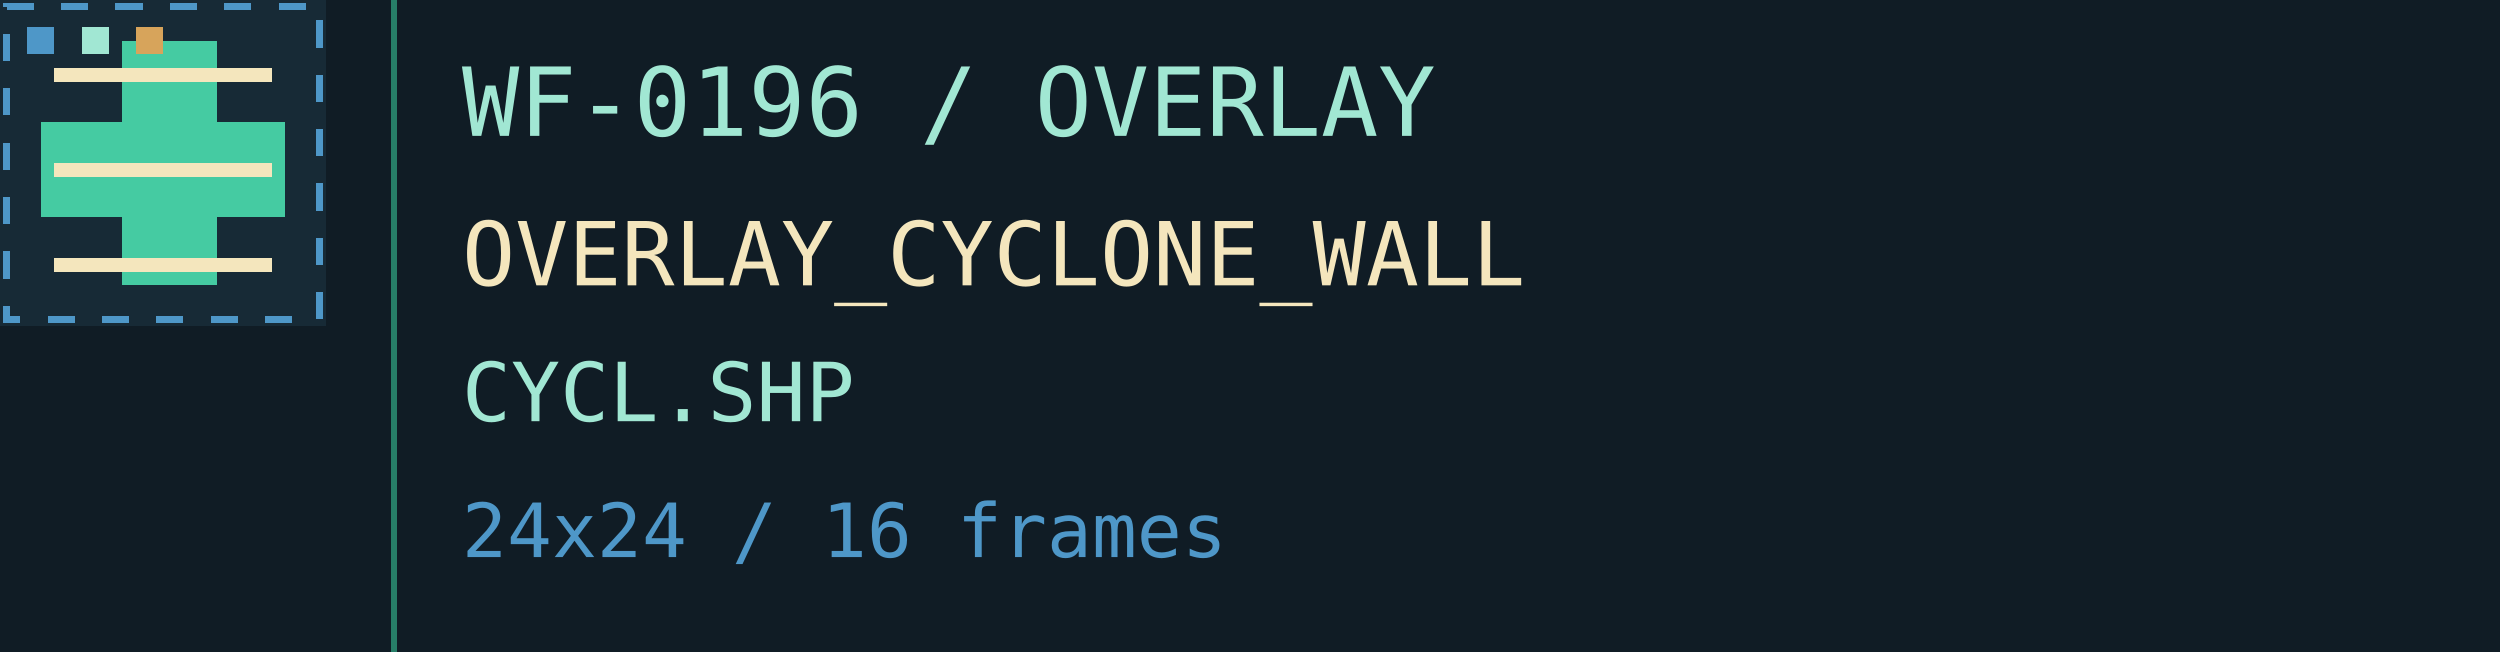
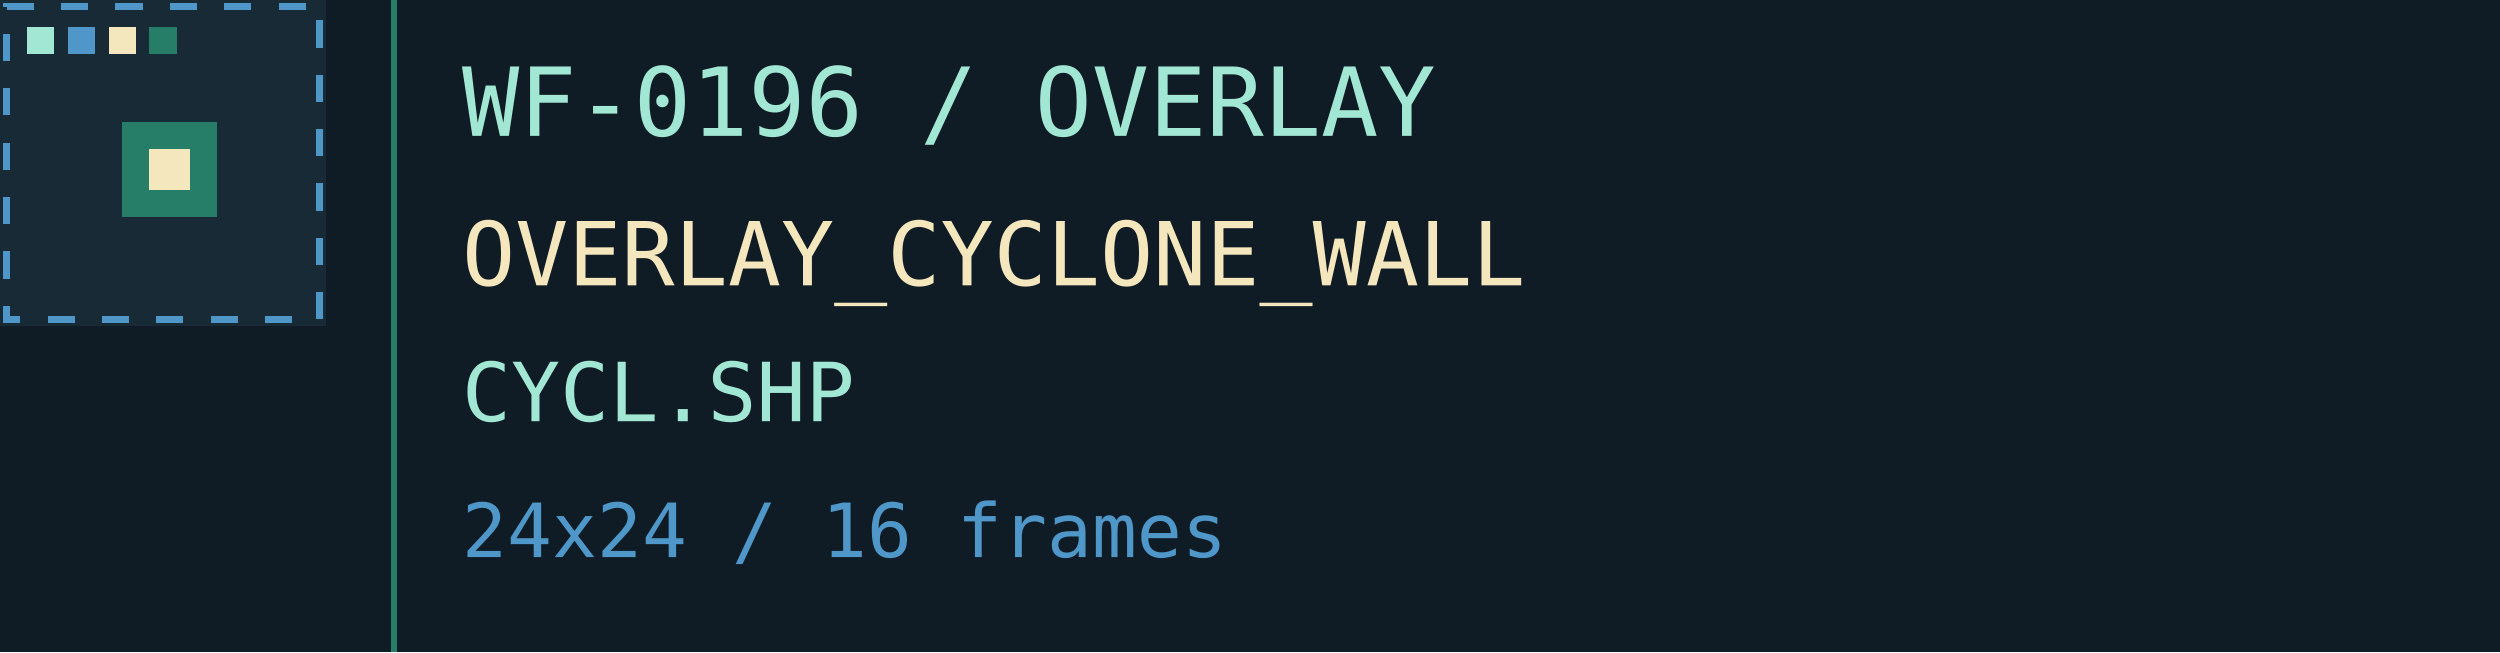
<svg xmlns="http://www.w3.org/2000/svg" viewBox="0 0 184 48" width="552" height="144" shape-rendering="crispEdges" role="img" aria-label="WF-0196 overlay OVERLAY_CYCLONE_WALL original wireframe">
  <rect width="184" height="48" fill="#101c25" />
  <rect width="24" height="24" fill="#172a36" />
  <rect x="0.5" y="0.5" width="23" height="23" fill="none" stroke="#4e97c8" stroke-dasharray="2 2" stroke-width="0.5" />
-   <rect x="2" y="2" width="2" height="1" fill="#4e97c8" />
-   <rect x="6" y="2" width="2" height="1" fill="#a1e7d3" />
-   <rect x="10" y="2" width="2" height="1" fill="#d7a45b" />
-   <rect x="2" y="3" width="2" height="1" fill="#4e97c8" />
-   <rect x="6" y="3" width="2" height="1" fill="#a1e7d3" />
-   <rect x="9" y="3" width="1" height="1" fill="#45cba2" />
-   <rect x="10" y="3" width="2" height="1" fill="#d7a45b" />
-   <rect x="12" y="3" width="4" height="1" fill="#45cba2" />
-   <rect x="9" y="4" width="7" height="1" fill="#45cba2" />
-   <rect x="4" y="5" width="16" height="1" fill="#f4e6bd" />
-   <rect x="9" y="6" width="7" height="1" fill="#45cba2" />
-   <rect x="9" y="7" width="7" height="1" fill="#45cba2" />
-   <rect x="9" y="8" width="7" height="1" fill="#45cba2" />
-   <rect x="3" y="9" width="18" height="1" fill="#45cba2" />
-   <rect x="3" y="10" width="18" height="1" fill="#45cba2" />
-   <rect x="3" y="11" width="18" height="1" fill="#45cba2" />
-   <rect x="3" y="12" width="1" height="1" fill="#45cba2" />
-   <rect x="4" y="12" width="16" height="1" fill="#f4e6bd" />
-   <rect x="20" y="12" width="1" height="1" fill="#45cba2" />
-   <rect x="3" y="13" width="18" height="1" fill="#45cba2" />
-   <rect x="3" y="14" width="18" height="1" fill="#45cba2" />
-   <rect x="3" y="15" width="18" height="1" fill="#45cba2" />
-   <rect x="9" y="16" width="7" height="1" fill="#45cba2" />
-   <rect x="9" y="17" width="7" height="1" fill="#45cba2" />
-   <rect x="9" y="18" width="7" height="1" fill="#45cba2" />
-   <rect x="4" y="19" width="16" height="1" fill="#f4e6bd" />
-   <rect x="9" y="20" width="7" height="1" fill="#45cba2" />
+   <rect x="2" y="2" width="2" height="1" fill="#a1e7d3" />
+   <rect x="5" y="2" width="2" height="1" fill="#4e97c8" />
+   <rect x="8" y="2" width="2" height="1" fill="#f4e6bd" />
+   <rect x="11" y="2" width="2" height="1" fill="#277e68" />
+   <rect x="2" y="3" width="2" height="1" fill="#a1e7d3" />
+   <rect x="5" y="3" width="2" height="1" fill="#4e97c8" />
+   <rect x="8" y="3" width="2" height="1" fill="#f4e6bd" />
+   <rect x="11" y="3" width="2" height="1" fill="#277e68" />
+   <rect x="9" y="9" width="7" height="1" fill="#277e68" />
+   <rect x="9" y="10" width="7" height="1" fill="#277e68" />
+   <rect x="9" y="11" width="2" height="1" fill="#277e68" />
+   <rect x="11" y="11" width="3" height="1" fill="#f4e6bd" />
+   <rect x="14" y="11" width="2" height="1" fill="#277e68" />
+   <rect x="9" y="12" width="2" height="1" fill="#277e68" />
+   <rect x="11" y="12" width="3" height="1" fill="#f4e6bd" />
+   <rect x="14" y="12" width="2" height="1" fill="#277e68" />
+   <rect x="9" y="13" width="2" height="1" fill="#277e68" />
+   <rect x="11" y="13" width="3" height="1" fill="#f4e6bd" />
+   <rect x="14" y="13" width="2" height="1" fill="#277e68" />
+   <rect x="9" y="14" width="7" height="1" fill="#277e68" />
+   <rect x="9" y="15" width="7" height="1" fill="#277e68" />
  <line x1="29" y1="0" x2="29" y2="48" stroke="#277e68" stroke-width="0.5" />
  <g font-family="monospace" fill="#a1e7d3">
    <text x="34" y="10" font-size="7">WF-0196 / OVERLAY</text>
    <text x="34" y="21" font-size="6.5" fill="#f4e6bd">OVERLAY_CYCLONE_WALL</text>
    <text x="34" y="31" font-size="6">CYCL.SHP</text>
    <text x="34" y="41" font-size="5.5" fill="#4e97c8">24x24 / 16 frames</text>
  </g>
</svg>
